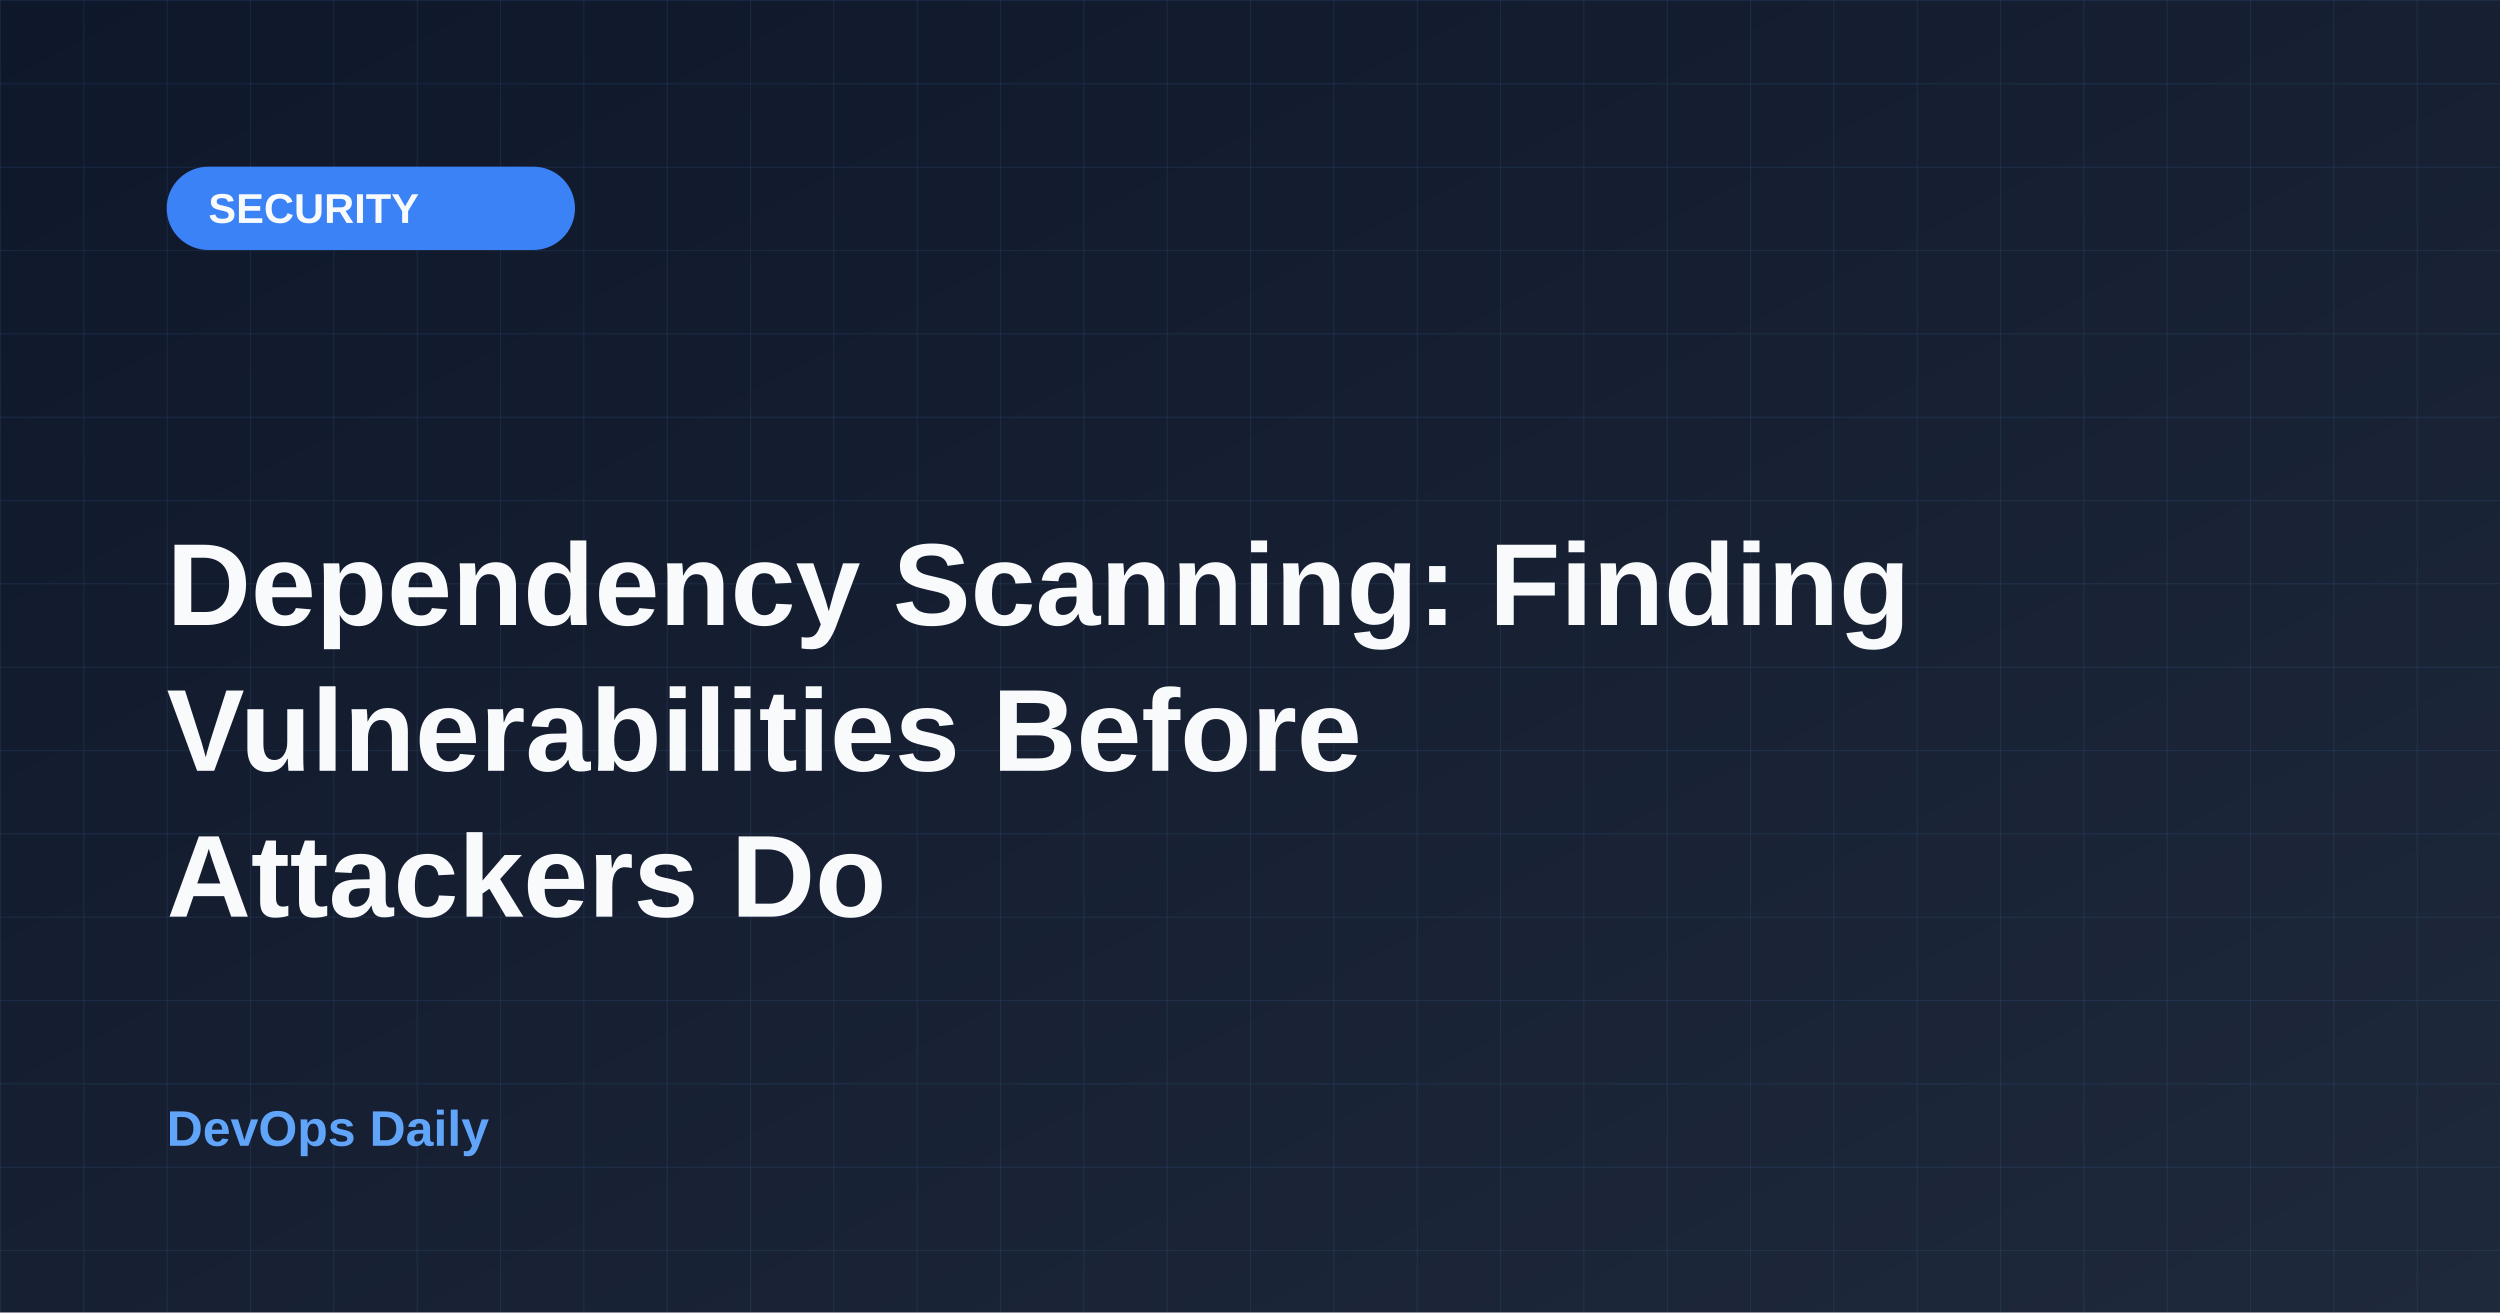
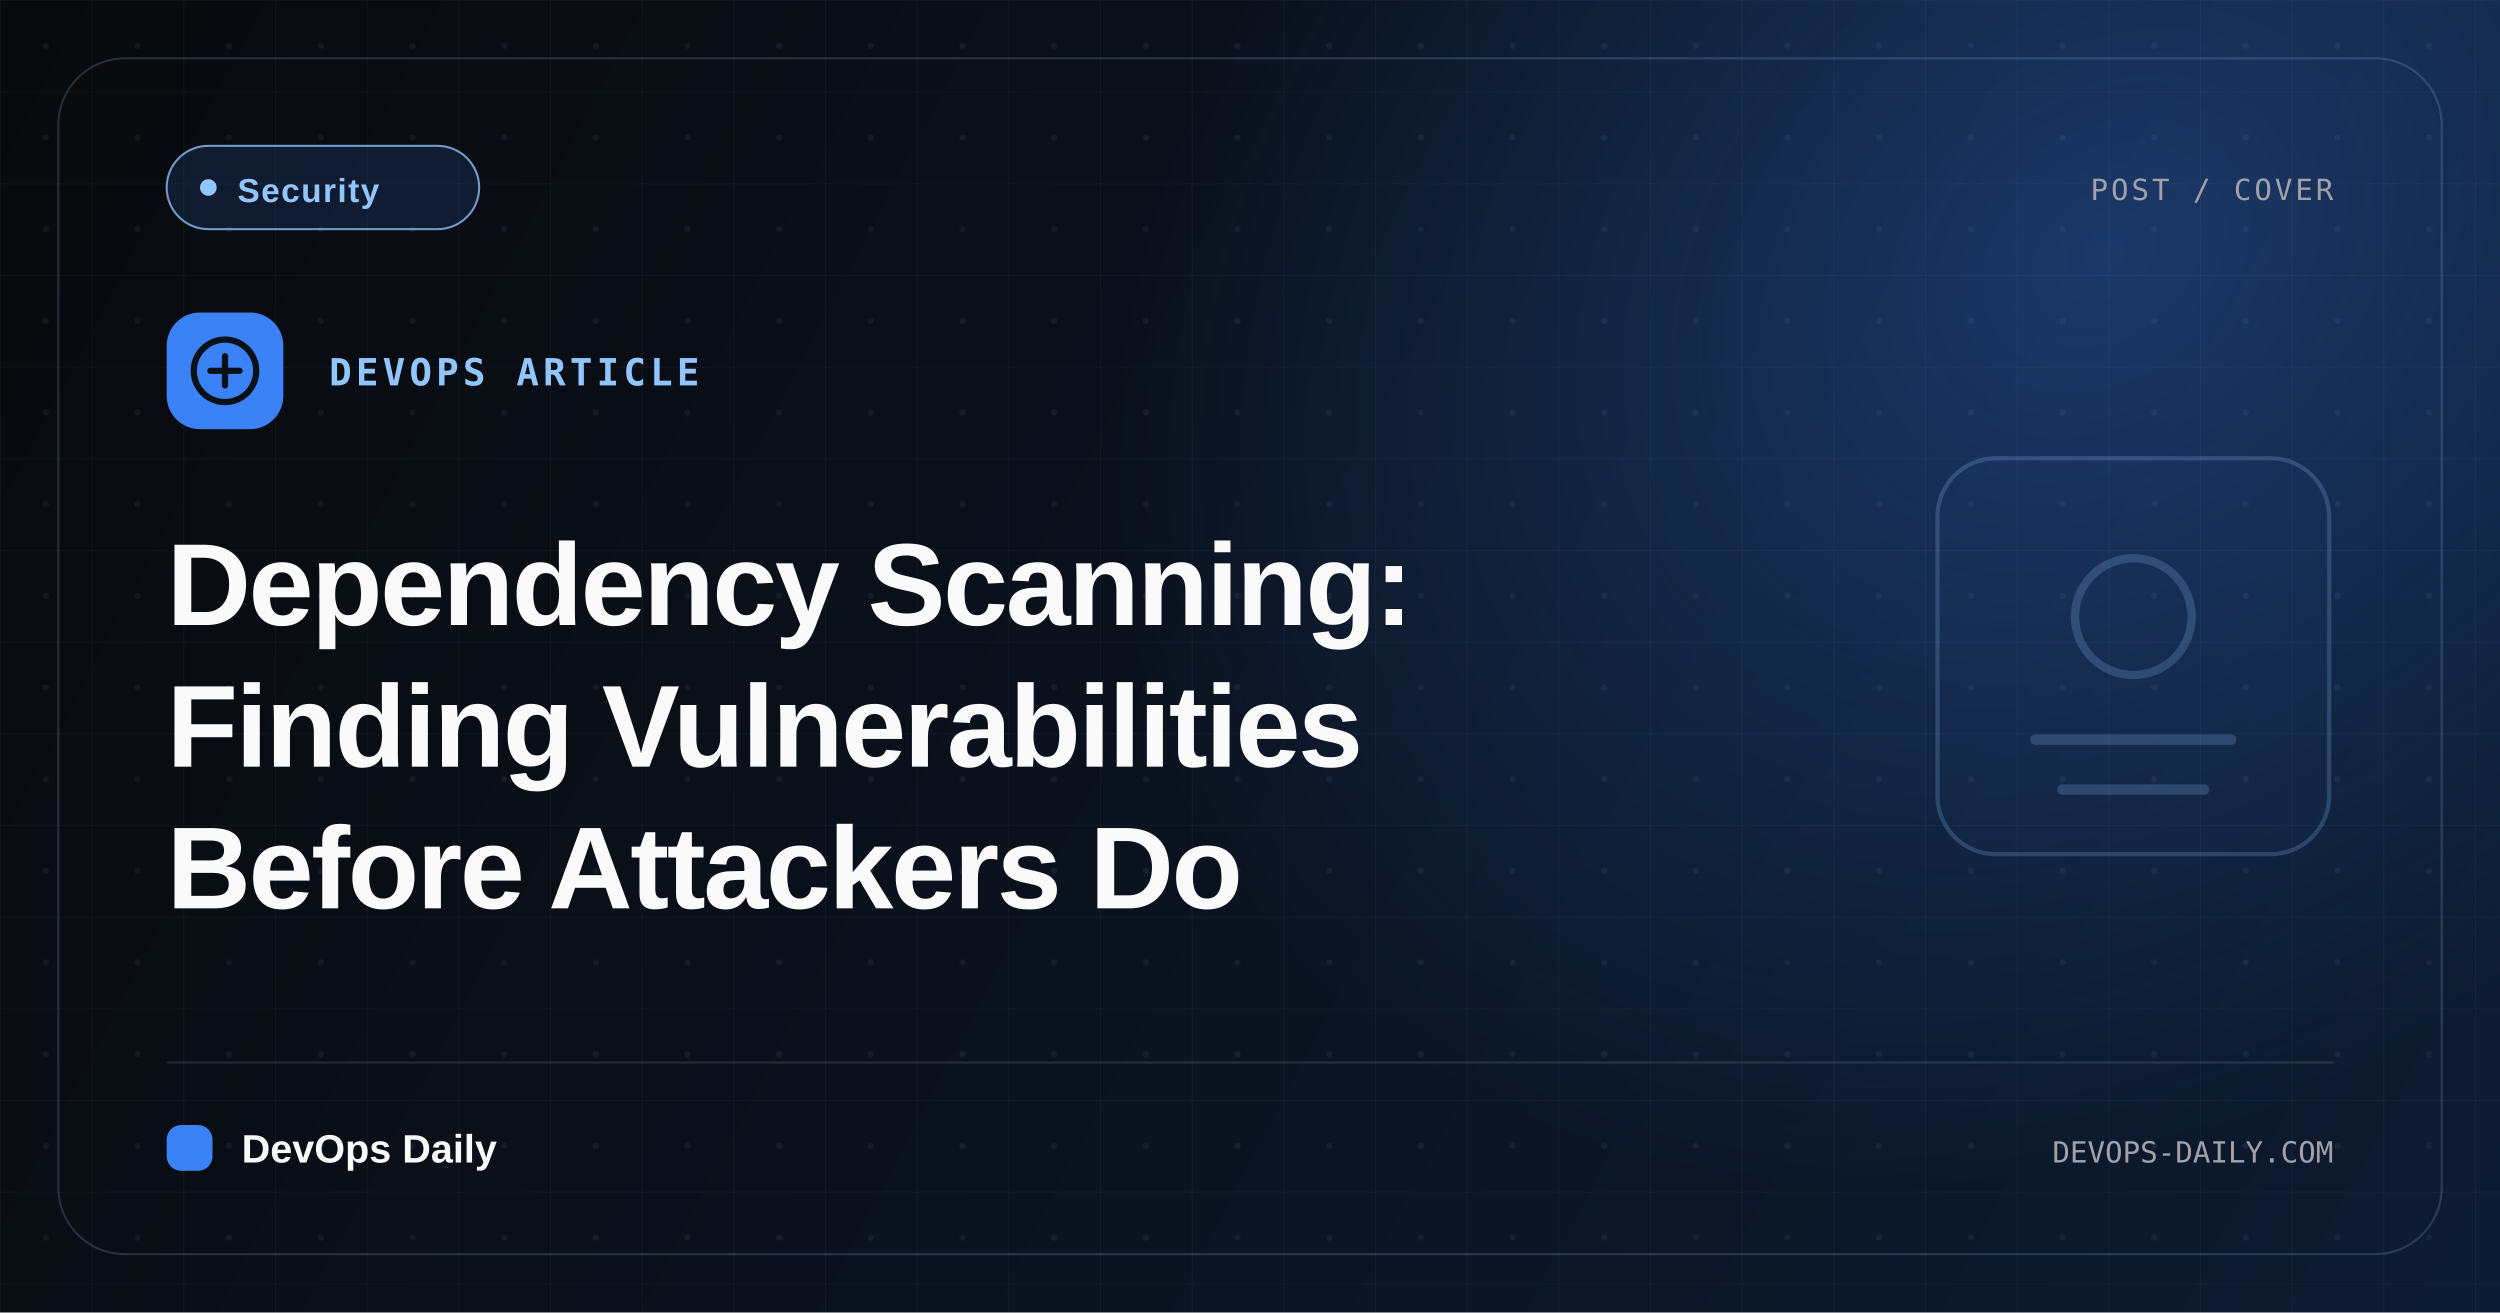
- <svg xmlns="http://www.w3.org/2000/svg" width="1200" height="630">
+ <svg xmlns="http://www.w3.org/2000/svg" width="1200" height="630" viewBox="0 0 1200 630" role="img" aria-label="Dependency Scanning: Finding Vulnerabilities Before Attackers Do">
  <defs>
-     <linearGradient id="bgGradient" x1="0%" y1="0%" x2="100%" y2="100%">
-       <stop offset="0%" style="stop-color:#0f172a;stop-opacity:1" />
-       <stop offset="100%" style="stop-color:#1e293b;stop-opacity:1" />
+     <linearGradient id="bg" x1="0" y1="0" x2="1200" y2="630" gradientUnits="userSpaceOnUse">
+       <stop stop-color="#08090c" />
+       <stop offset="1" stop-color="#0d1b31" />
    </linearGradient>
-     <pattern id="grid" x="0" y="0" width="40" height="40" patternUnits="userSpaceOnUse">
-       <line x1="0" y1="0" x2="0" y2="40" stroke="#60a5fa" stroke-width="1" opacity="0.1" />
-       <line x1="0" y1="0" x2="40" y2="0" stroke="#60a5fa" stroke-width="1" opacity="0.1" />
+     <radialGradient id="glow" cx="0" cy="0" r="1" gradientTransform="translate(1010 120) rotate(142) scale(520 400)" gradientUnits="userSpaceOnUse">
+       <stop stop-color="#3b82f6" stop-opacity=".32" />
+       <stop offset="1" stop-color="#3b82f6" stop-opacity="0" />
+     </radialGradient>
+     <pattern id="grid" width="44" height="44" patternUnits="userSpaceOnUse">
+       <path d="M44 0H0V44" fill="none" stroke="#93c5fd" stroke-opacity=".05" />
+       <circle cx="22" cy="22" r="1.5" fill="#93c5fd" fill-opacity=".075" />
    </pattern>
  </defs>
-   <rect width="1200" height="630" fill="url(#bgGradient)" />
+   <rect width="1200" height="630" fill="url(#bg)" />
+   <rect width="1200" height="630" fill="url(#glow)" />
  <rect width="1200" height="630" fill="url(#grid)" />
-   <rect x="80" y="80" width="196" height="40" rx="20" fill="#3b82f6" />
-   <text x="100" y="107" font-family="Arial, sans-serif" font-size="20" font-weight="bold" fill="#f8fafc">SECURITY</text>
-   <text x="80" y="300" font-family="Arial, sans-serif" font-size="56" font-weight="bold" fill="#f8fafc">Dependency Scanning: Finding</text>
-   <text x="80" y="370" font-family="Arial, sans-serif" font-size="56" font-weight="bold" fill="#f8fafc">Vulnerabilities Before</text>
-   <text x="80" y="440" font-family="Arial, sans-serif" font-size="56" font-weight="bold" fill="#f8fafc">Attackers Do</text>
-   <text x="80" y="550" font-family="Arial, sans-serif" font-size="24" font-weight="bold" fill="#60a5fa">DevOps Daily</text>
+   <rect x="28" y="28" width="1144" height="574" rx="32" fill="none" stroke="#93c5fd" stroke-opacity=".2" />
+   <g transform="translate(930 220)" opacity=".22">
+     <rect x="0" y="0" width="188" height="190" rx="28" fill="#3b82f6" fill-opacity=".12" stroke="#93c5fd" stroke-width="2" />
+     <circle cx="94" cy="76" r="28" fill="none" stroke="#93c5fd" stroke-width="4" />
+     <path d="M47 135h94M60 159h68" stroke="#93c5fd" stroke-width="5" stroke-linecap="round" />
+   </g>
+   <rect x="80" y="70" width="150" height="40" rx="20" fill="#3b82f6" fill-opacity=".14" stroke="#93c5fd" stroke-opacity=".76" />
+   <circle cx="100" cy="90" r="4" fill="#93c5fd" />
+   <text x="114" y="97" font-family="Arial, sans-serif" font-size="16" font-weight="700" letter-spacing=".7" fill="#93c5fd">Security</text>
+   <text x="1120" y="96" font-family="Menlo, Monaco, monospace" font-size="14" letter-spacing="1.4" fill="#a1a1aa" text-anchor="end">POST / COVER</text>
+   <rect x="80" y="150" width="56" height="56" rx="16" fill="#3b82f6" />
+   <circle cx="108" cy="178" r="15" fill="none" stroke="#081018" stroke-width="3" />
+   <path d="M101 178h14m-7-7v14" stroke="#081018" stroke-width="3" stroke-linecap="round" />
+   <text x="158" y="185" font-family="Menlo, Monaco, monospace" font-size="18" font-weight="700" letter-spacing="2" fill="#93c5fd">DEVOPS ARTICLE</text>
+   <text data-cover-title-line="true" x="80" y="300" font-family="Arial, sans-serif" font-size="56" font-weight="800" letter-spacing="-1.1" fill="#fafafa">Dependency Scanning:</text>
+   <text data-cover-title-line="true" x="80" y="368" font-family="Arial, sans-serif" font-size="56" font-weight="800" letter-spacing="-1.1" fill="#fafafa">Finding Vulnerabilities</text>
+   <text data-cover-title-line="true" x="80" y="436" font-family="Arial, sans-serif" font-size="56" font-weight="800" letter-spacing="-1.1" fill="#fafafa">Before Attackers Do</text>
+   <line x1="80" y1="510" x2="1120" y2="510" stroke="#fafafa" stroke-opacity=".12" />
+   <rect x="80" y="540" width="22" height="22" rx="7" fill="#3b82f6" />
+   <text x="116" y="558" font-family="Arial, sans-serif" font-size="19" font-weight="800" fill="#fafafa">DevOps Daily</text>
+   <text x="1120" y="558" font-family="Menlo, Monaco, monospace" font-size="14" fill="#a1a1aa" text-anchor="end">DEVOPS-DAILY.COM</text>
</svg>
